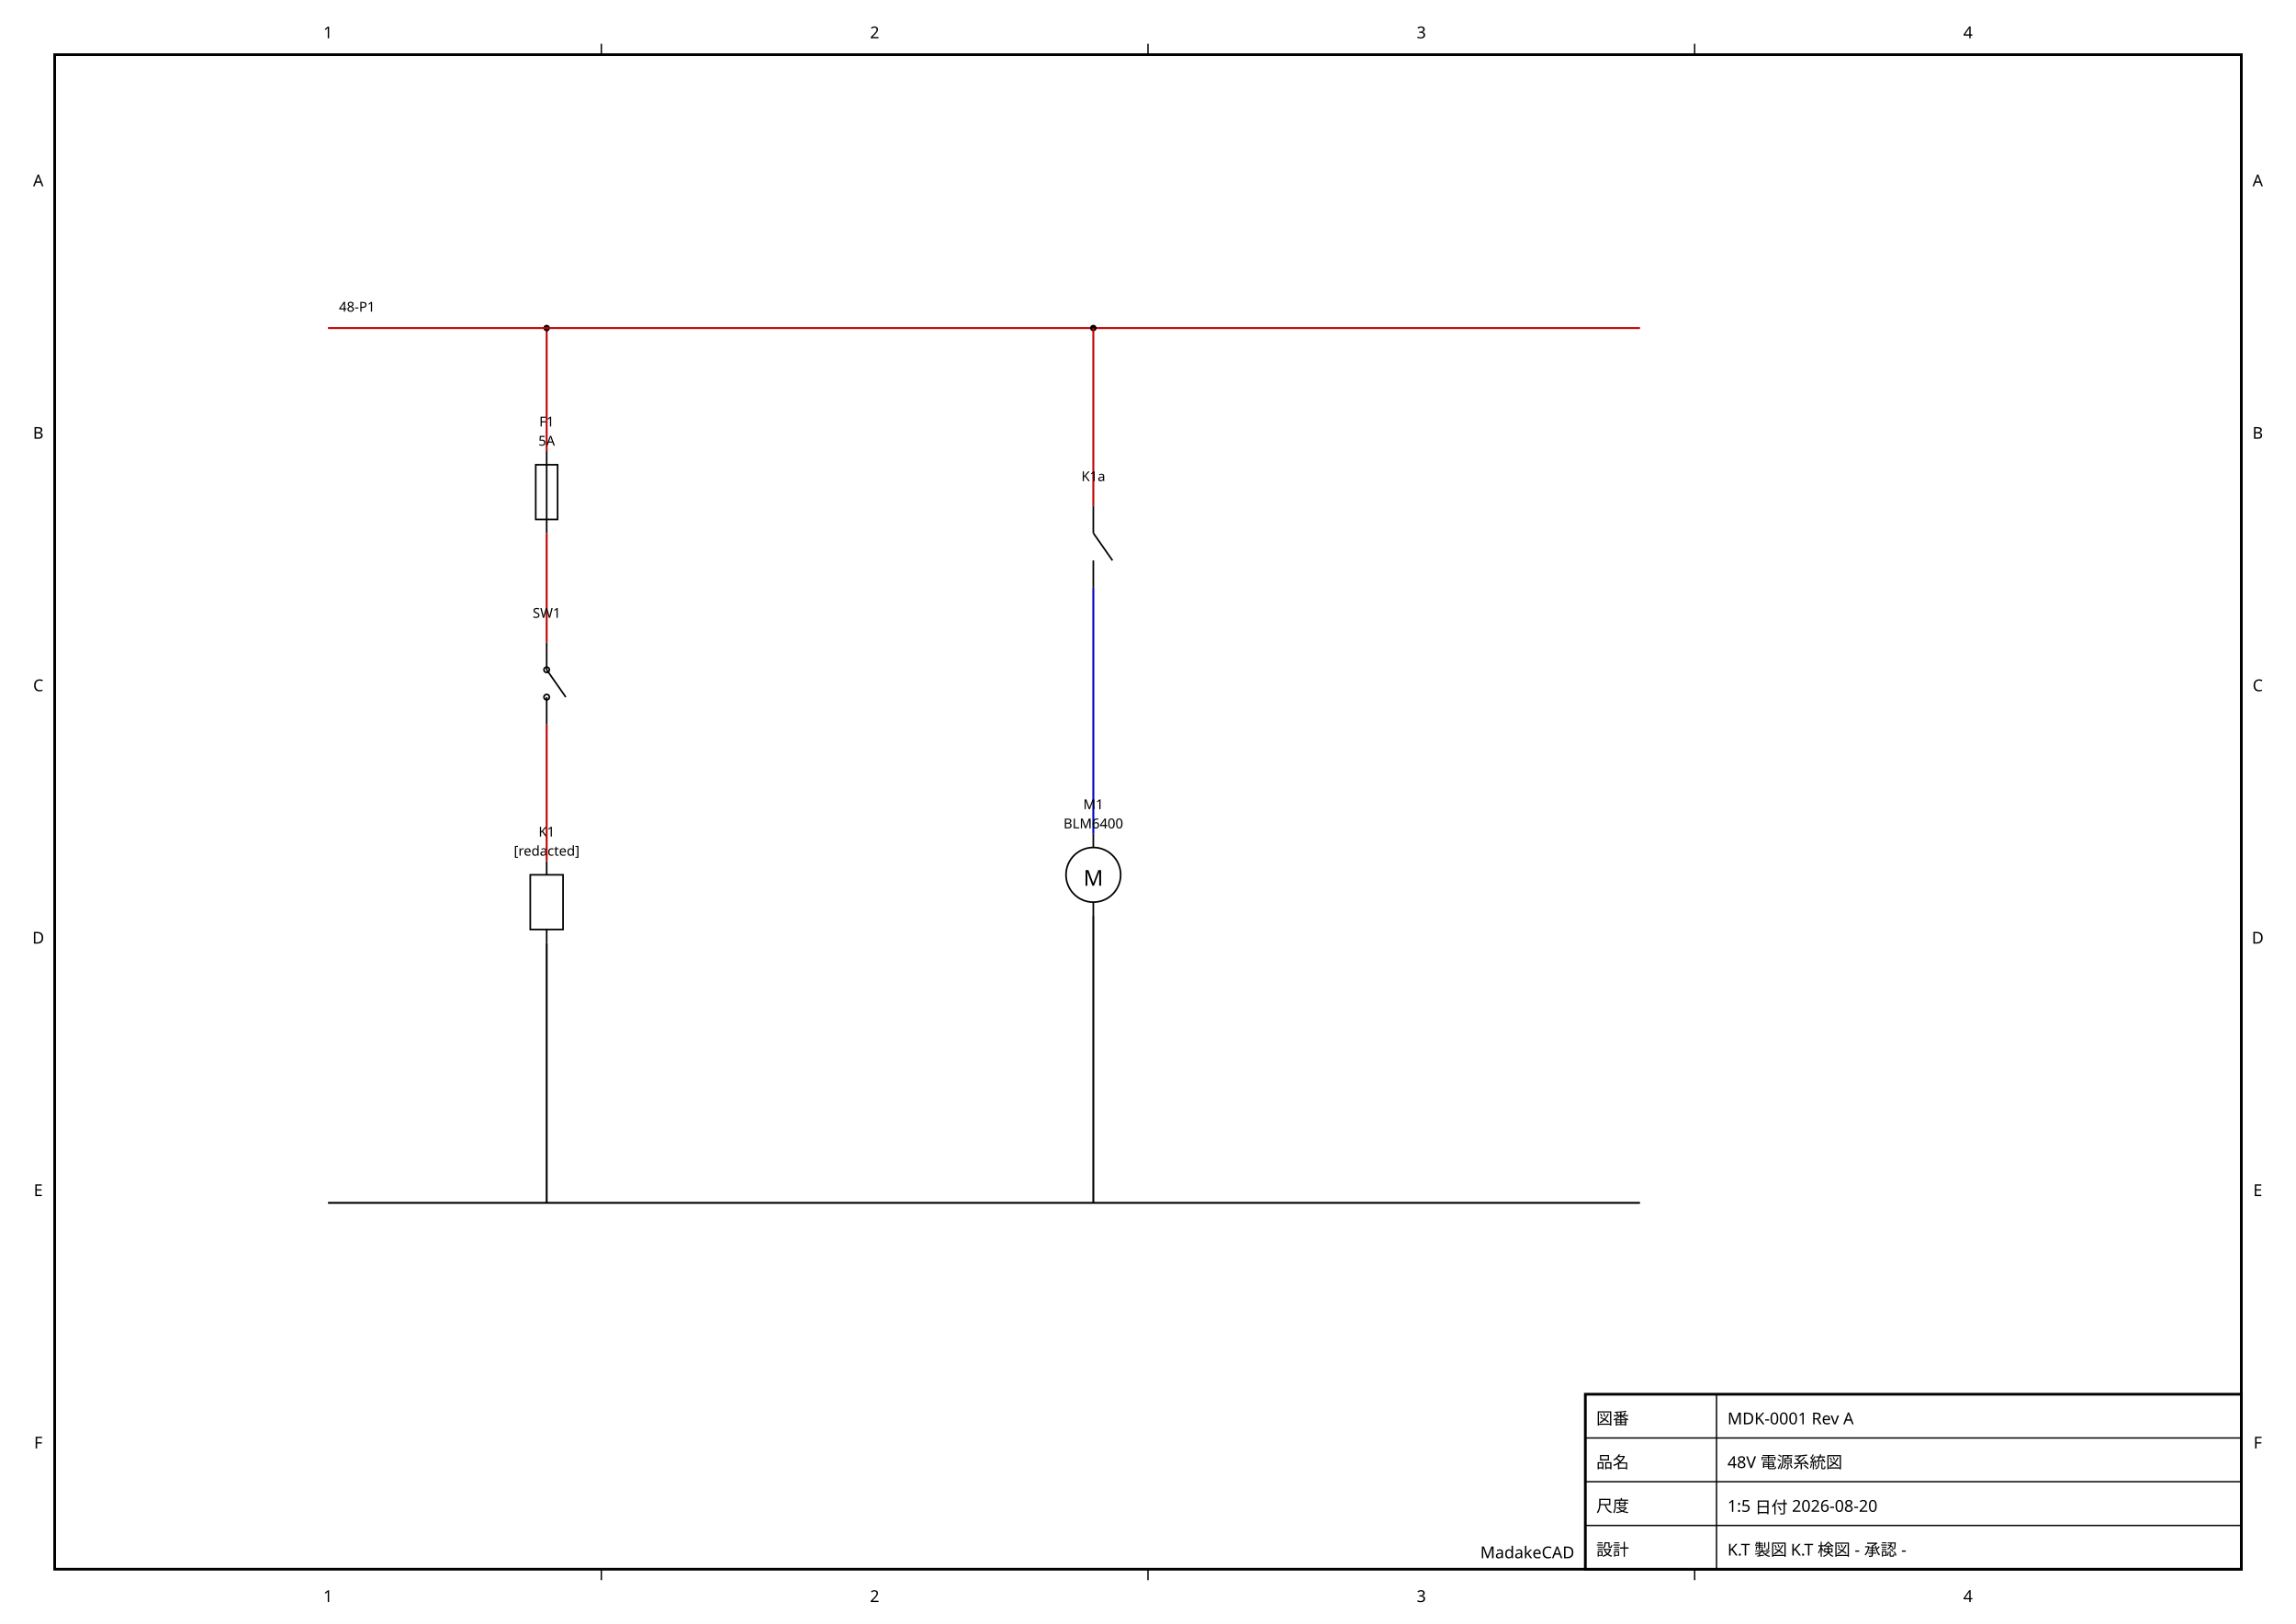
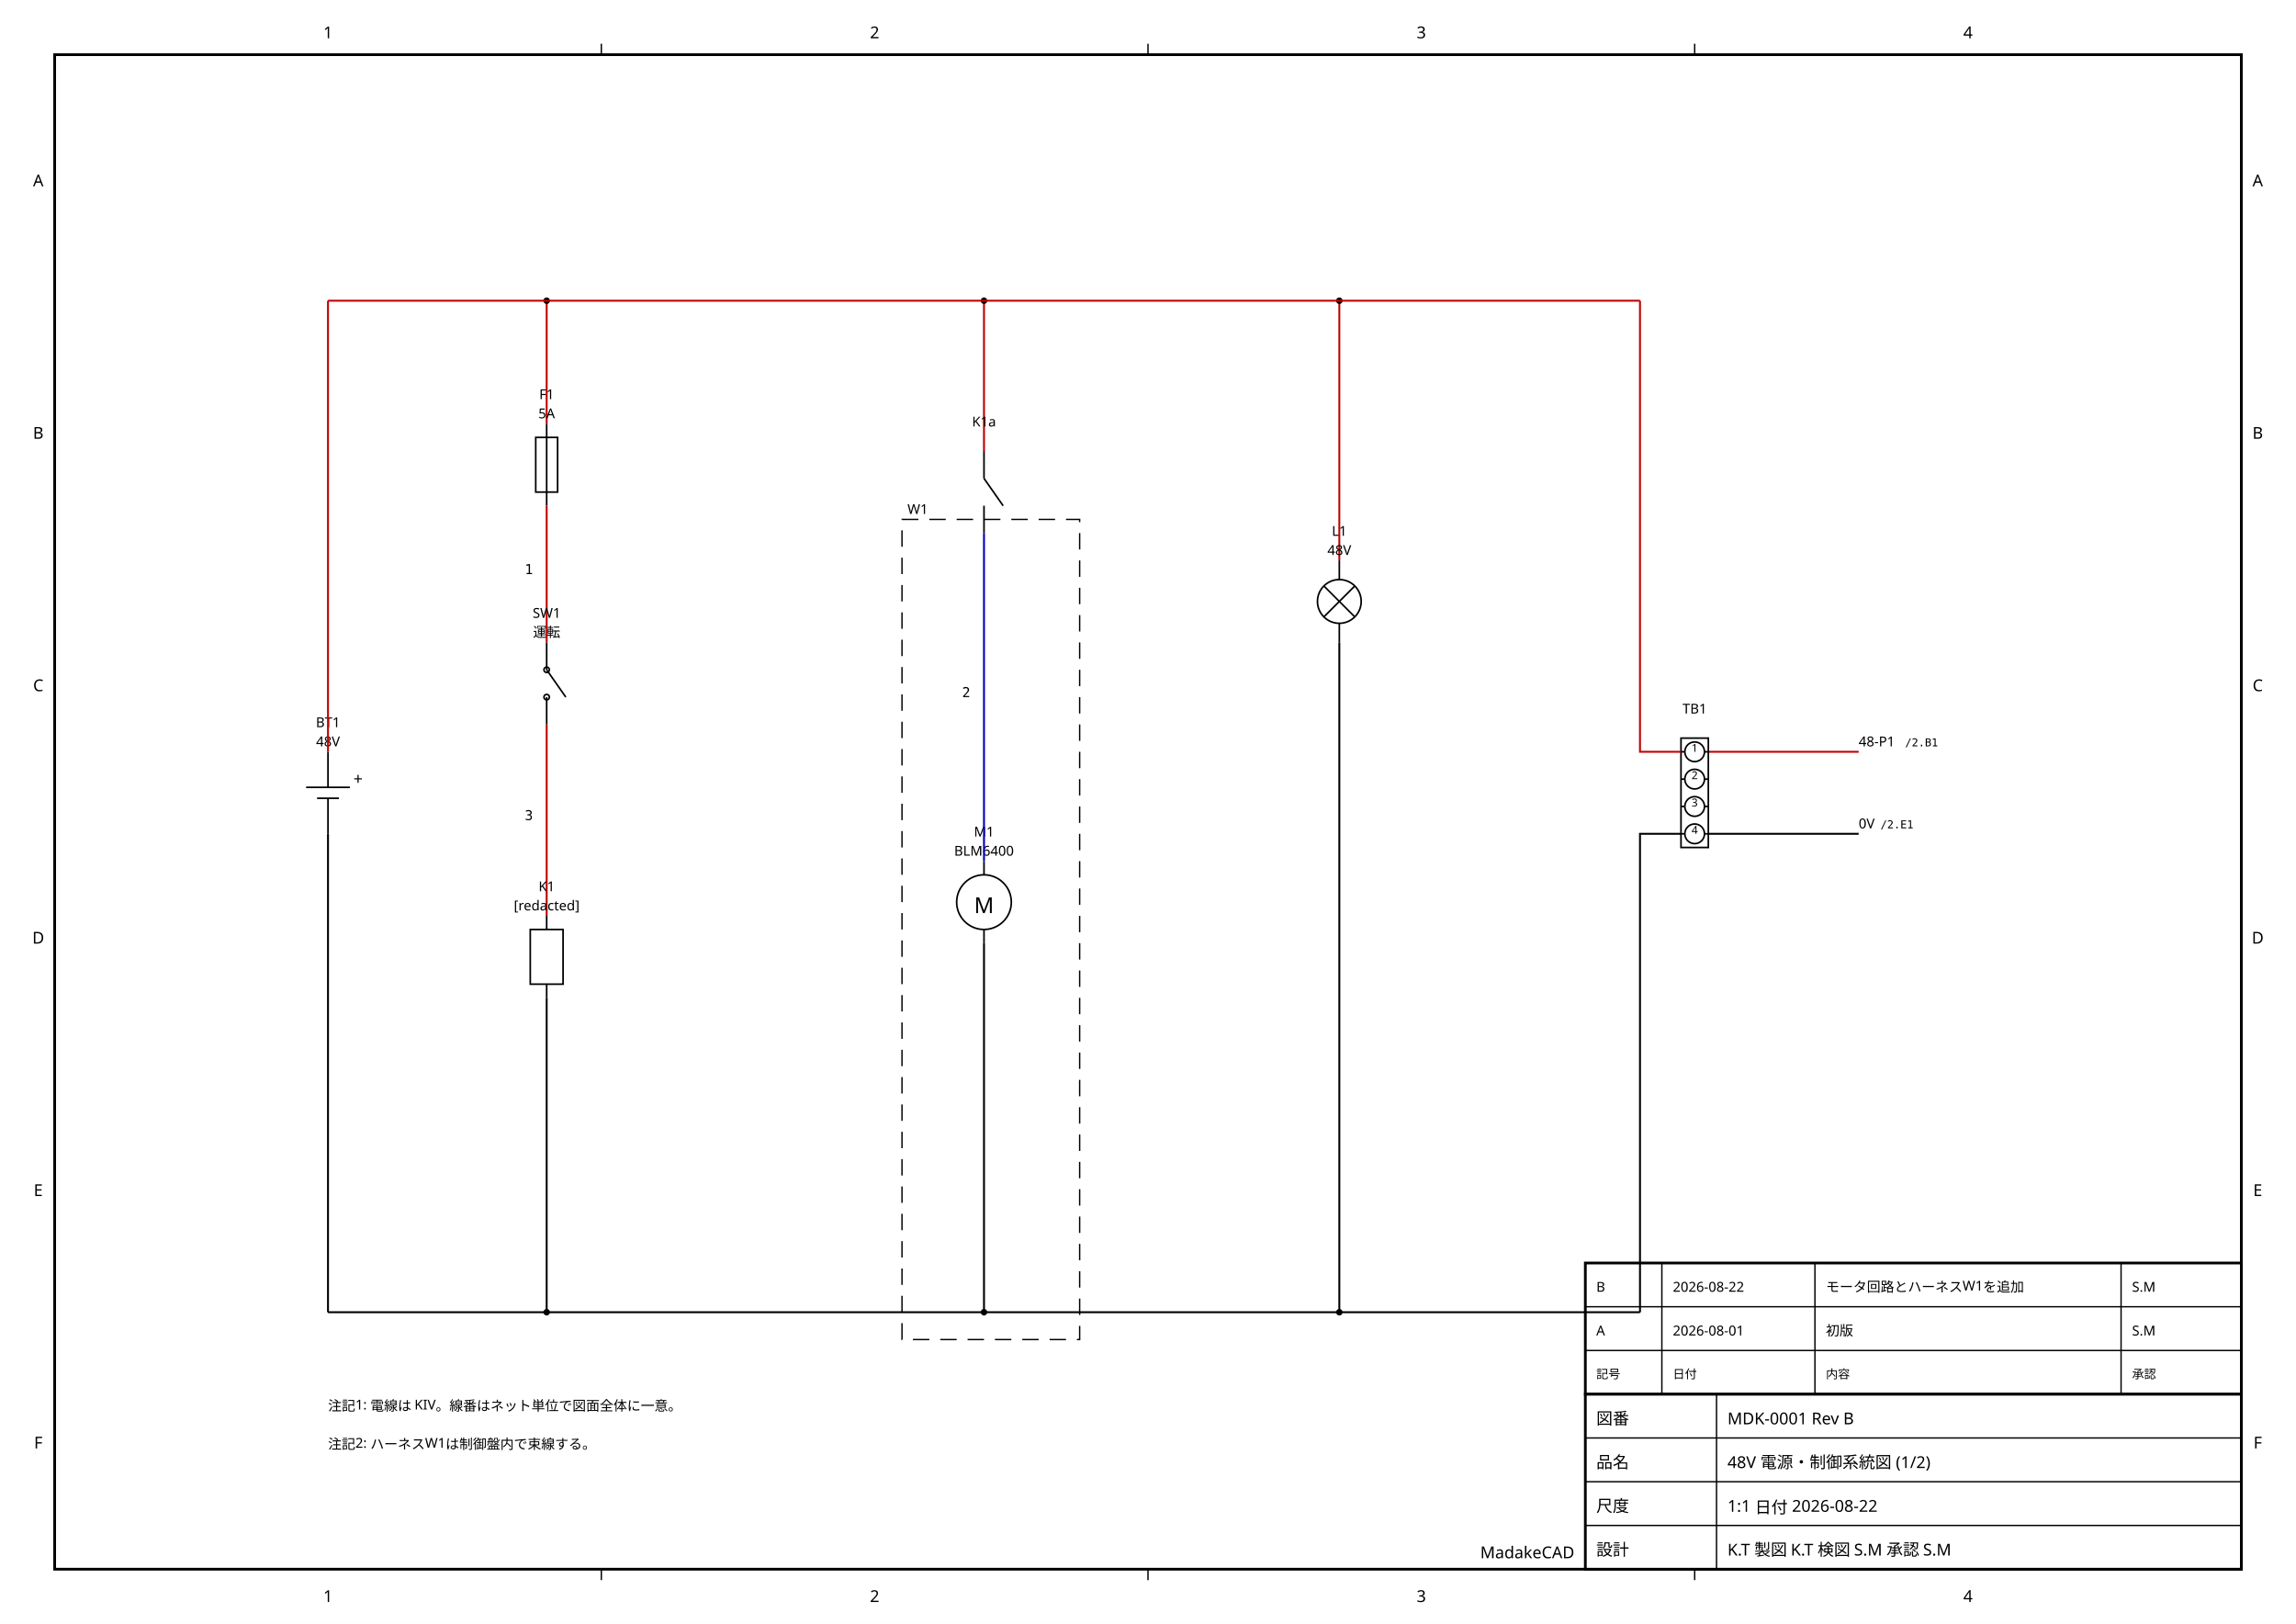
<svg xmlns="http://www.w3.org/2000/svg" width="420mm" height="297mm" viewBox="0 0 420 297">
  <rect x="0" y="0" width="420" height="297" fill="#ffffff" />
  <rect x="10" y="10" width="400" height="277" fill="none" stroke="#000" stroke-width="0.5" />
  <text x="60" y="7" font-size="3" fill="#000" text-anchor="middle" font-family="sans-serif">1</text>
  <text x="60" y="293" font-size="3" fill="#000" text-anchor="middle" font-family="sans-serif">1</text>
  <text x="160" y="7" font-size="3" fill="#000" text-anchor="middle" font-family="sans-serif">2</text>
  <text x="160" y="293" font-size="3" fill="#000" text-anchor="middle" font-family="sans-serif">2</text>
  <line x1="110" y1="8" x2="110" y2="10" stroke="#000" stroke-width="0.250" />
  <line x1="110" y1="287" x2="110" y2="289" stroke="#000" stroke-width="0.250" />
  <text x="260" y="7" font-size="3" fill="#000" text-anchor="middle" font-family="sans-serif">3</text>
  <text x="260" y="293" font-size="3" fill="#000" text-anchor="middle" font-family="sans-serif">3</text>
  <line x1="210" y1="8" x2="210" y2="10" stroke="#000" stroke-width="0.250" />
  <line x1="210" y1="287" x2="210" y2="289" stroke="#000" stroke-width="0.250" />
  <text x="360" y="7" font-size="3" fill="#000" text-anchor="middle" font-family="sans-serif">4</text>
  <text x="360" y="293" font-size="3" fill="#000" text-anchor="middle" font-family="sans-serif">4</text>
  <line x1="310" y1="8" x2="310" y2="10" stroke="#000" stroke-width="0.250" />
  <line x1="310" y1="287" x2="310" y2="289" stroke="#000" stroke-width="0.250" />
  <text x="7" y="34.083" font-size="3" fill="#000" text-anchor="middle" font-family="sans-serif">A</text>
  <text x="413" y="34.083" font-size="3" fill="#000" text-anchor="middle" font-family="sans-serif">A</text>
  <text x="7" y="80.250" font-size="3" fill="#000" text-anchor="middle" font-family="sans-serif">B</text>
  <text x="413" y="80.250" font-size="3" fill="#000" text-anchor="middle" font-family="sans-serif">B</text>
  <text x="7" y="126.417" font-size="3" fill="#000" text-anchor="middle" font-family="sans-serif">C</text>
  <text x="413" y="126.417" font-size="3" fill="#000" text-anchor="middle" font-family="sans-serif">C</text>
  <text x="7" y="172.583" font-size="3" fill="#000" text-anchor="middle" font-family="sans-serif">D</text>
  <text x="413" y="172.583" font-size="3" fill="#000" text-anchor="middle" font-family="sans-serif">D</text>
  <text x="7" y="218.750" font-size="3" fill="#000" text-anchor="middle" font-family="sans-serif">E</text>
  <text x="413" y="218.750" font-size="3" fill="#000" text-anchor="middle" font-family="sans-serif">E</text>
  <text x="7" y="264.917" font-size="3" fill="#000" text-anchor="middle" font-family="sans-serif">F</text>
  <text x="413" y="264.917" font-size="3" fill="#000" text-anchor="middle" font-family="sans-serif">F</text>
-   <rect x="290" y="255" width="120" height="32" fill="#fff" stroke="#000" stroke-width="0.5" />
+   <rect x="290" y="231" width="120" height="24" fill="#fff" stroke="#000" stroke-width="0.500" />
+   <line x1="290" y1="239" x2="410" y2="239" stroke="#000" stroke-width="0.250" />
+   <line x1="290" y1="247" x2="410" y2="247" stroke="#000" stroke-width="0.250" />
+   <line x1="304" y1="231" x2="304" y2="255" stroke="#000" stroke-width="0.250" />
+   <line x1="332" y1="231" x2="332" y2="255" stroke="#000" stroke-width="0.250" />
+   <line x1="388" y1="231" x2="388" y2="255" stroke="#000" stroke-width="0.250" />
+   <text x="292" y="252.100" font-size="2.200" fill="#000" text-anchor="start" font-family="sans-serif">記号</text>
+   <text x="306" y="252.100" font-size="2.200" fill="#000" text-anchor="start" font-family="sans-serif">日付</text>
+   <text x="334" y="252.100" font-size="2.200" fill="#000" text-anchor="start" font-family="sans-serif">内容</text>
+   <text x="390" y="252.100" font-size="2.200" fill="#000" text-anchor="start" font-family="sans-serif">承認</text>
+   <text x="292" y="244.250" font-size="2.500" fill="#000" text-anchor="start" font-family="sans-serif">A</text>
+   <text x="306" y="244.250" font-size="2.500" fill="#000" text-anchor="start" font-family="sans-serif">2026-08-01</text>
+   <text x="334" y="244.250" font-size="2.500" fill="#000" text-anchor="start" font-family="sans-serif">初版</text>
+   <text x="390" y="244.250" font-size="2.500" fill="#000" text-anchor="start" font-family="sans-serif">S.M</text>
+   <text x="292" y="236.250" font-size="2.500" fill="#000" text-anchor="start" font-family="sans-serif">B</text>
+   <text x="306" y="236.250" font-size="2.500" fill="#000" text-anchor="start" font-family="sans-serif">2026-08-22</text>
+   <text x="334" y="236.250" font-size="2.500" fill="#000" text-anchor="start" font-family="sans-serif">モータ回路とハーネスW1を追加</text>
+   <text x="390" y="236.250" font-size="2.500" fill="#000" text-anchor="start" font-family="sans-serif">S.M</text>
+   <rect x="290" y="255" width="120" height="32" fill="#fff" stroke="#000" stroke-width="0.500" />
  <line x1="290" y1="263" x2="410" y2="263" stroke="#000" stroke-width="0.250" />
  <line x1="290" y1="271" x2="410" y2="271" stroke="#000" stroke-width="0.250" />
  <line x1="290" y1="279" x2="410" y2="279" stroke="#000" stroke-width="0.250" />
  <line x1="314" y1="255" x2="314" y2="287" stroke="#000" stroke-width="0.250" />
  <text x="292" y="260.500" font-size="3" fill="#000" text-anchor="start" font-family="sans-serif">図番</text>
-   <text x="316" y="260.500" font-size="3" fill="#000" text-anchor="start" font-family="sans-serif">MDK-0001  Rev A</text>
+   <text x="316" y="260.500" font-size="3" fill="#000" text-anchor="start" font-family="sans-serif">MDK-0001  Rev B</text>
  <text x="292" y="268.500" font-size="3" fill="#000" text-anchor="start" font-family="sans-serif">品名</text>
-   <text x="316" y="268.500" font-size="3" fill="#000" text-anchor="start" font-family="sans-serif">48V 電源系統図</text>
+   <text x="316" y="268.500" font-size="3" fill="#000" text-anchor="start" font-family="sans-serif">48V 電源・制御系統図  (1/2)</text>
  <text x="292" y="276.500" font-size="3" fill="#000" text-anchor="start" font-family="sans-serif">尺度</text>
-   <text x="316" y="276.500" font-size="3" fill="#000" text-anchor="start" font-family="sans-serif">1:5    日付 2026-08-20</text>
+   <text x="316" y="276.500" font-size="3" fill="#000" text-anchor="start" font-family="sans-serif">1:1    日付 2026-08-22</text>
  <text x="292" y="284.500" font-size="3" fill="#000" text-anchor="start" font-family="sans-serif">設計</text>
-   <text x="316" y="284.500" font-size="3" fill="#000" text-anchor="start" font-family="sans-serif">K.T  製図 K.T  検図 -  承認 -</text>
+   <text x="316" y="284.500" font-size="3" fill="#000" text-anchor="start" font-family="sans-serif">K.T  製図 K.T  検図 S.M  承認 S.M</text>
  <text x="288" y="285" font-size="3" fill="#000" text-anchor="end" font-family="sans-serif">MadakeCAD</text>
-   <polyline points="60,220 300,220" fill="none" stroke="#000000" stroke-width="0.350" />
-   <polyline points="100,172.500 100,220" fill="none" stroke="#000000" stroke-width="0.350" />
-   <polyline points="100,97.500 100,117.500" fill="none" stroke="#c00000" stroke-width="0.350" />
-   <polyline points="200,107.500 200,152.500" fill="none" stroke="#0000c0" stroke-width="0.350" />
-   <polyline points="100,60 100,82.500" fill="none" stroke="#c00000" stroke-width="0.350" />
-   <polygon points="103,160 103,170 97,170 97,160" fill="none" stroke="#000" stroke-width="0.300" />
-   <polyline points="100,157.500 100,160" fill="none" stroke="#000" stroke-width="0.300" />
-   <polyline points="100,170 100,172.500" fill="none" stroke="#000" stroke-width="0.300" />
-   <text x="100" y="153" font-size="2.500" fill="#000" text-anchor="middle" font-family="sans-serif">K1</text>
-   <text x="100" y="156.500" font-size="2.500" fill="#000" text-anchor="middle" font-family="sans-serif">[redacted]</text>
-   <polyline points="100,132.500 100,157.500" fill="none" stroke="#c00000" stroke-width="0.350" />
-   <polyline points="200,167.500 200,220" fill="none" stroke="#000000" stroke-width="0.350" />
-   <circle cx="100" cy="60" r="0.6" fill="#000" />
+   <polygon points="165,95 197.500,95 197.500,245 165,245" fill="none" stroke="#000" stroke-width="0.250" stroke-dasharray="3 2" />
+   <text x="166" y="94" font-size="2.500" fill="#000" text-anchor="start" font-family="sans-serif">W1</text>
+   <polyline points="60,240 300,240" fill="none" stroke="#000000" stroke-width="0.350" />
+   <polyline points="60,152.500 60,240" fill="none" stroke="#000000" stroke-width="0.350" />
+   <polyline points="100,55 100,77.500" fill="none" stroke="#c00000" stroke-width="0.350" />
+   <polyline points="180,55 180,82.500" fill="none" stroke="#c00000" stroke-width="0.350" />
+   <polyline points="245,55 245,102.500" fill="none" stroke="#c00000" stroke-width="0.350" />
+   <circle cx="245" cy="240" r="0.6" fill="#000" />
+   <circle cx="100" cy="55" r="0.6" fill="#000" />
+   <circle cx="245" cy="110" r="4" fill="none" stroke="#000" stroke-width="0.300" />
+   <polyline points="247.830,107.170 242.170,112.830" fill="none" stroke="#000" stroke-width="0.300" />
+   <polyline points="242.170,107.170 247.830,112.830" fill="none" stroke="#000" stroke-width="0.300" />
+   <polyline points="245,102.500 245,106" fill="none" stroke="#000" stroke-width="0.300" />
+   <polyline points="245,114 245,117.500" fill="none" stroke="#000" stroke-width="0.300" />
+   <text x="245" y="98" font-size="2.500" fill="#000" text-anchor="middle" font-family="sans-serif">L1</text>
+   <text x="245" y="101.500" font-size="2.500" fill="#000" text-anchor="middle" font-family="sans-serif">48V</text>
+   <polyline points="312.500,137.500 340,137.500" fill="none" stroke="#c00000" stroke-width="0.350" />
+   <circle cx="180" cy="165" r="5" fill="none" stroke="#000" stroke-width="0.300" />
+   <text x="180" y="167" font-size="4" fill="#000" text-anchor="middle" font-family="sans-serif">M</text>
+   <polyline points="180,157.500 180,160" fill="none" stroke="#000" stroke-width="0.300" />
+   <polyline points="180,170 180,172.500" fill="none" stroke="#000" stroke-width="0.300" />
+   <text x="180" y="153" font-size="2.500" fill="#000" text-anchor="middle" font-family="sans-serif">M1</text>
+   <text x="180" y="156.500" font-size="2.500" fill="#000" text-anchor="middle" font-family="sans-serif">BLM6400</text>
+   <polyline points="180,172.500 180,240" fill="none" stroke="#000000" stroke-width="0.350" />
+   <circle cx="245" cy="55" r="0.6" fill="#000" />
+   <polyline points="100,182.500 100,240" fill="none" stroke="#000000" stroke-width="0.350" />
+   <text x="60" y="258" font-size="2.500" fill="#000" text-anchor="start" font-family="sans-serif">注記1: 電線は KIV。線番はネット単位で図面全体に一意。</text>
+   <text x="60" y="265" font-size="2.500" fill="#000" text-anchor="start" font-family="sans-serif">注記2: ハーネスW1は制御盤内で束線する。</text>
+   <polygon points="307.500,135 312.500,135 312.500,155 307.500,155" fill="none" stroke="#000" stroke-width="0.300" />
+   <circle cx="310" cy="137.500" r="1.800" fill="none" stroke="#000" stroke-width="0.300" />
+   <text x="310" y="137.500" font-size="2" fill="#000" text-anchor="middle" font-family="sans-serif">1</text>
+   <polyline points="307.500,137.500 308.200,137.500" fill="none" stroke="#000" stroke-width="0.300" />
+   <polyline points="311.800,137.500 312.500,137.500" fill="none" stroke="#000" stroke-width="0.300" />
+   <circle cx="310" cy="142.500" r="1.800" fill="none" stroke="#000" stroke-width="0.300" />
+   <text x="310" y="142.500" font-size="2" fill="#000" text-anchor="middle" font-family="sans-serif">2</text>
+   <polyline points="307.500,142.500 308.200,142.500" fill="none" stroke="#000" stroke-width="0.300" />
+   <polyline points="311.800,142.500 312.500,142.500" fill="none" stroke="#000" stroke-width="0.300" />
+   <circle cx="310" cy="147.500" r="1.800" fill="none" stroke="#000" stroke-width="0.300" />
+   <text x="310" y="147.500" font-size="2" fill="#000" text-anchor="middle" font-family="sans-serif">3</text>
+   <polyline points="307.500,147.500 308.200,147.500" fill="none" stroke="#000" stroke-width="0.300" />
+   <polyline points="311.800,147.500 312.500,147.500" fill="none" stroke="#000" stroke-width="0.300" />
+   <circle cx="310" cy="152.500" r="1.800" fill="none" stroke="#000" stroke-width="0.300" />
+   <text x="310" y="152.500" font-size="2" fill="#000" text-anchor="middle" font-family="sans-serif">4</text>
+   <polyline points="307.500,152.500 308.200,152.500" fill="none" stroke="#000" stroke-width="0.300" />
+   <polyline points="311.800,152.500 312.500,152.500" fill="none" stroke="#000" stroke-width="0.300" />
+   <text x="310" y="130.500" font-size="2.500" fill="#000" text-anchor="middle" font-family="sans-serif">TB1</text>
+   <polyline points="100,132.500 100,167.500" fill="none" stroke="#c00000" stroke-width="0.350" />
+   <polyline points="60,137.500 60,144" fill="none" stroke="#000" stroke-width="0.300" />
+   <polyline points="60,146 60,152.500" fill="none" stroke="#000" stroke-width="0.300" />
+   <polyline points="64,144 56,144" fill="none" stroke="#000" stroke-width="0.300" />
+   <polyline points="62,146 58,146" fill="none" stroke="#000" stroke-width="0.300" />
+   <text x="65.500" y="143.500" font-size="3" fill="#000" text-anchor="middle" font-family="sans-serif">+</text>
+   <text x="60" y="133" font-size="2.500" fill="#000" text-anchor="middle" font-family="sans-serif">BT1</text>
+   <text x="60" y="136.500" font-size="2.500" fill="#000" text-anchor="middle" font-family="sans-serif">48V</text>
+   <polygon points="102,80 102,90 98,90 98,80" fill="none" stroke="#000" stroke-width="0.300" />
+   <polyline points="100,77.500 100,92.500" fill="none" stroke="#000" stroke-width="0.300" />
+   <text x="100" y="73" font-size="2.500" fill="#000" text-anchor="middle" font-family="sans-serif">F1</text>
+   <text x="100" y="76.500" font-size="2.500" fill="#000" text-anchor="middle" font-family="sans-serif">5A</text>
+   <polyline points="312.500,152.500 340,152.500" fill="none" stroke="#000000" stroke-width="0.350" />
+   <polyline points="60,55 60,137.500" fill="none" stroke="#c00000" stroke-width="0.350" />
+   <polygon points="103,170 103,180 97,180 97,170" fill="none" stroke="#000" stroke-width="0.300" />
+   <polyline points="100,167.500 100,170" fill="none" stroke="#000" stroke-width="0.300" />
+   <polyline points="100,180 100,182.500" fill="none" stroke="#000" stroke-width="0.300" />
+   <text x="100" y="163" font-size="2.500" fill="#000" text-anchor="middle" font-family="sans-serif">K1</text>
+   <text x="100" y="166.500" font-size="2.500" fill="#000" text-anchor="middle" font-family="sans-serif">[redacted]</text>
+   <polyline points="300,240 300,152.500 307.500,152.500" fill="none" stroke="#000000" stroke-width="0.350" />
+   <polyline points="180,97.500 180,157.500" fill="none" stroke="#0000c0" stroke-width="0.350" />
+   <circle cx="180" cy="55" r="0.6" fill="#000" />
+   <polyline points="180,82.500 180,87.500" fill="none" stroke="#000" stroke-width="0.300" />
+   <polyline points="180,92.500 180,97.500" fill="none" stroke="#000" stroke-width="0.300" />
+   <polyline points="180,87.500 183.500,92.500" fill="none" stroke="#000" stroke-width="0.300" />
+   <text x="180" y="78" font-size="2.500" fill="#000" text-anchor="middle" font-family="sans-serif">K1a</text>
+   <text x="340" y="136.500" font-size="2.500" fill="#000" text-anchor="start" font-family="sans-serif">48-P1</text>
+   <text x="348.500" y="136.500" font-size="2" fill="#000" text-anchor="start" font-family="monospace">/2.B1</text>
+   <polyline points="100,92.500 100,117.500" fill="none" stroke="#c00000" stroke-width="0.350" />
+   <circle cx="180" cy="240" r="0.6" fill="#000" />
+   <polyline points="300,55 300,137.500 307.500,137.500" fill="none" stroke="#c00000" stroke-width="0.350" />
+   <polyline points="245,117.500 245,240" fill="none" stroke="#000000" stroke-width="0.350" />
  <polyline points="100,117.500 100,122.500" fill="none" stroke="#000" stroke-width="0.300" />
  <polyline points="100,127.500 100,132.500" fill="none" stroke="#000" stroke-width="0.300" />
  <polyline points="100,122.500 103.500,127.500" fill="none" stroke="#000" stroke-width="0.300" />
  <circle cx="100" cy="122.500" r="0.500" fill="none" stroke="#000" stroke-width="0.300" />
  <circle cx="100" cy="127.500" r="0.500" fill="none" stroke="#000" stroke-width="0.300" />
  <text x="100" y="113" font-size="2.500" fill="#000" text-anchor="middle" font-family="sans-serif">SW1</text>
-   <polyline points="60,60 300,60" fill="none" stroke="#c00000" stroke-width="0.350" />
-   <circle cx="200" cy="60" r="0.6" fill="#000" />
-   <polygon points="102,85 102,95 98,95 98,85" fill="none" stroke="#000" stroke-width="0.300" />
-   <polyline points="100,82.500 100,97.500" fill="none" stroke="#000" stroke-width="0.300" />
-   <text x="100" y="78" font-size="2.500" fill="#000" text-anchor="middle" font-family="sans-serif">F1</text>
-   <text x="100" y="81.500" font-size="2.500" fill="#000" text-anchor="middle" font-family="sans-serif">5A</text>
-   <circle cx="200" cy="160" r="5" fill="none" stroke="#000" stroke-width="0.300" />
-   <text x="200" y="162" font-size="4" fill="#000" text-anchor="middle" font-family="sans-serif">M</text>
-   <polyline points="200,152.500 200,155" fill="none" stroke="#000" stroke-width="0.300" />
-   <polyline points="200,165 200,167.500" fill="none" stroke="#000" stroke-width="0.300" />
-   <text x="200" y="148" font-size="2.500" fill="#000" text-anchor="middle" font-family="sans-serif">M1</text>
-   <text x="200" y="151.500" font-size="2.500" fill="#000" text-anchor="middle" font-family="sans-serif">BLM6400</text>
-   <polyline points="200,60 200,92.500" fill="none" stroke="#c00000" stroke-width="0.350" />
-   <text x="62" y="57" font-size="2.500" fill="#000" text-anchor="start" font-family="sans-serif">48-P1</text>
-   <polyline points="200,92.500 200,97.500" fill="none" stroke="#000" stroke-width="0.300" />
-   <polyline points="200,102.500 200,107.500" fill="none" stroke="#000" stroke-width="0.300" />
-   <polyline points="200,97.500 203.500,102.500" fill="none" stroke="#000" stroke-width="0.300" />
-   <text x="200" y="88" font-size="2.500" fill="#000" text-anchor="middle" font-family="sans-serif">K1a</text>
+   <text x="100" y="116.500" font-size="2.500" fill="#000" text-anchor="middle" font-family="sans-serif">運転</text>
+   <polyline points="60,55 300,55" fill="none" stroke="#c00000" stroke-width="0.350" />
+   <text x="340" y="151.500" font-size="2.500" fill="#000" text-anchor="start" font-family="sans-serif">0V</text>
+   <text x="344" y="151.500" font-size="2" fill="#000" text-anchor="start" font-family="monospace">/2.E1</text>
+   <circle cx="100" cy="240" r="0.6" fill="#000" />
+   <text x="97.500" y="150" font-size="2.500" fill="#000" text-anchor="end" font-family="monospace">3</text>
+   <text x="177.500" y="127.500" font-size="2.500" fill="#000" text-anchor="end" font-family="monospace">2</text>
+   <text x="97.500" y="105" font-size="2.500" fill="#000" text-anchor="end" font-family="monospace">1</text>
</svg>
